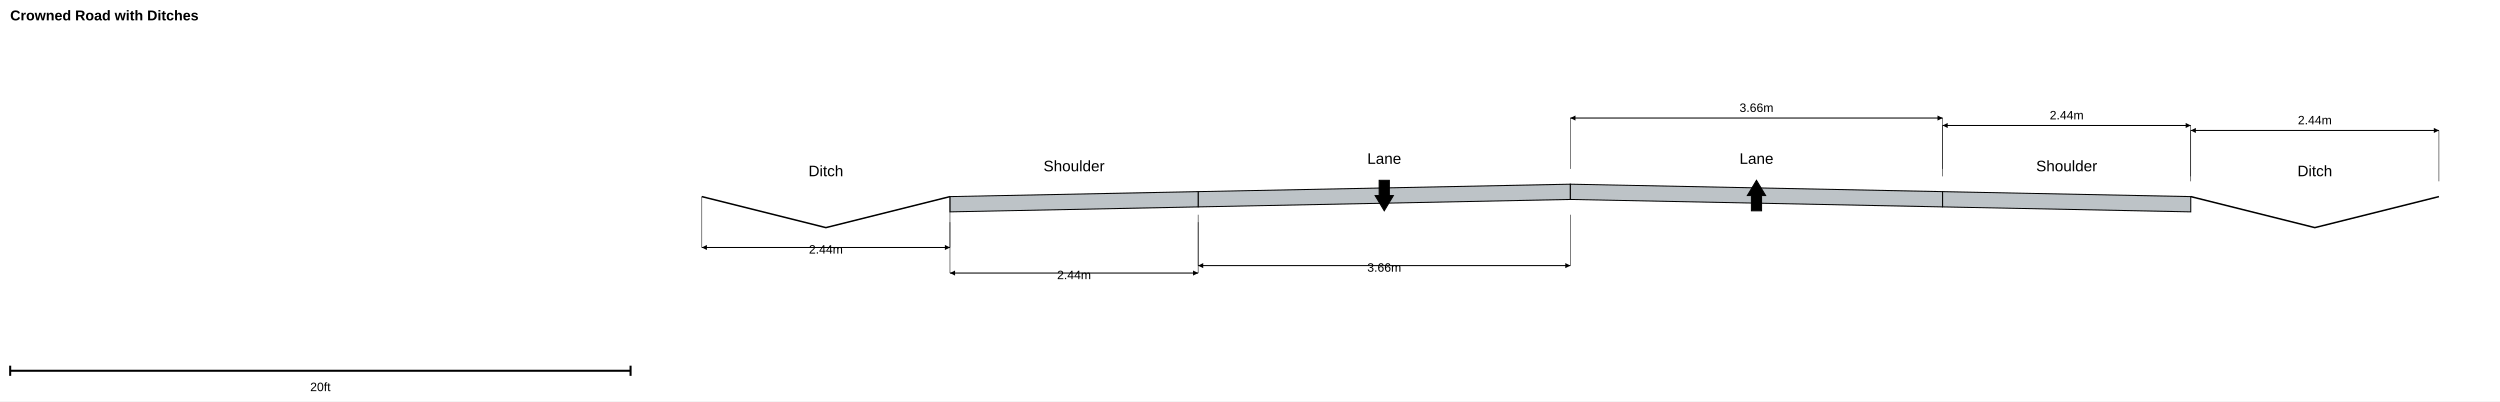
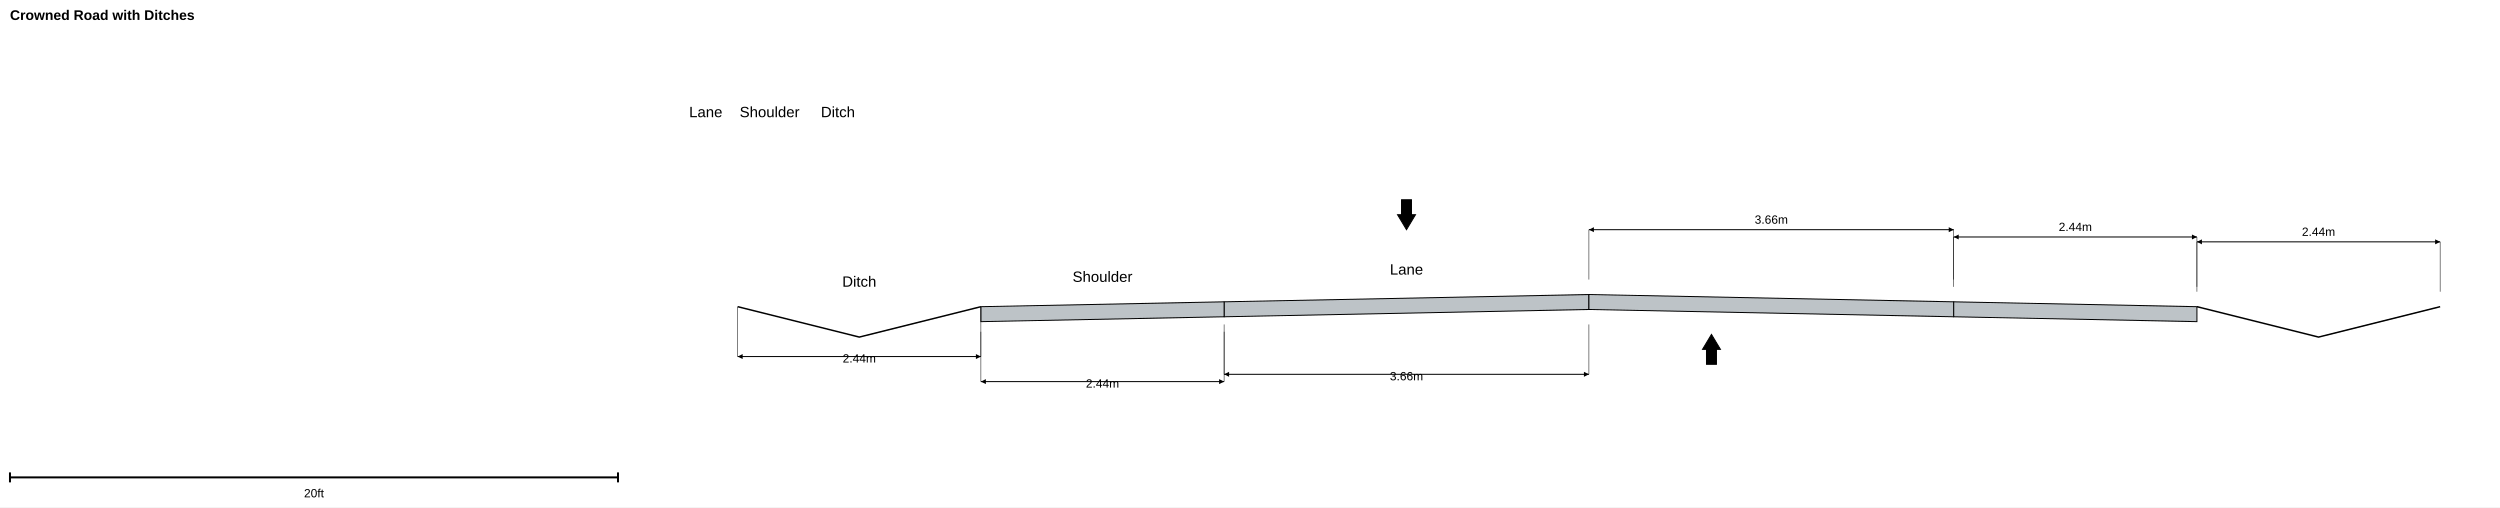
- <svg xmlns="http://www.w3.org/2000/svg" width="2456.5" height="394.3" viewBox="0 0 2456.5 394.3">
-   <rect width="2456.5" height="394.3" fill="white" />
+ <svg xmlns="http://www.w3.org/2000/svg" width="2506.5" height="508.6" viewBox="0 0 2506.5 508.6">
+   <rect width="2506.5" height="508.6" fill="white" />
  <g transform="scale(1,-1)">
-     <g transform="translate(0,-394.3)">
-       <polygon points="1177.28,206.00 1543.04,213.32 1543.04,198.32 1177.28,191.00" fill="#BDC3C7" stroke="black" stroke-width="1" />
-       <polygon points="1543.04,213.32 1908.80,206.00 1908.80,191.00 1543.04,198.32" fill="#BDC3C7" stroke="black" stroke-width="1" />
-       <polygon points="933.44,201.12 1177.28,206.00 1177.28,191.00 933.44,186.12" fill="#BDC3C7" stroke="black" stroke-width="1" />
-       <polygon points="1908.80,206.00 2152.64,201.12 2152.64,186.12 1908.80,191.00" fill="#BDC3C7" stroke="black" stroke-width="1" />
-       <polyline points="933.44,201.12 811.52,170.64 689.60,201.12" fill="none" stroke="black" stroke-width="1.5" />
-       <polyline points="2152.64,201.12 2274.56,170.64 2396.48,201.12" fill="none" stroke="black" stroke-width="1.5" />
-       <text x="1360.16" y="233.32" font-family="Arial" font-size="15.0" text-anchor="middle" transform="translate(0,466.63) scale(1,-1)" fill="black">Lane</text>
-       <text x="1725.92" y="233.32" font-family="Arial" font-size="15.0" text-anchor="middle" transform="translate(0,466.63) scale(1,-1)" fill="black">Lane</text>
-       <text x="1055.36" y="226.00" font-family="Arial" font-size="15.0" text-anchor="middle" transform="translate(0,452.00) scale(1,-1)" fill="black">Shoulder</text>
-       <text x="2030.72" y="226.00" font-family="Arial" font-size="15.0" text-anchor="middle" transform="translate(0,452.00) scale(1,-1)" fill="black">Shoulder</text>
-       <text x="811.52" y="221.12" font-family="Arial" font-size="15.0" text-anchor="middle" transform="translate(0,442.25) scale(1,-1)" fill="black">Ditch</text>
-       <text x="2274.56" y="221.12" font-family="Arial" font-size="15.0" text-anchor="middle" transform="translate(0,442.25) scale(1,-1)" fill="black">Ditch</text>
-       <g id="dimension-71e999f0">
-         <line x1="1543.04" y1="183.32" x2="1543.04" y2="133.32" stroke="black" stroke-width="0.5" />
-         <line x1="1177.28" y1="183.32" x2="1177.28" y2="133.32" stroke="black" stroke-width="0.5" />
-         <line x1="1543.04" y1="133.32" x2="1177.28" y2="133.32" stroke="black" stroke-width="1" />
-         <polygon points="1543.04,133.32 1538.04,130.82 1538.04,135.82" fill="black" transform="rotate(360.0,1543.04,133.32)" />
-         <polygon points="1177.28,133.32 1172.28,130.82 1172.28,135.82" fill="black" transform="rotate(180.0,1177.28,133.32)" />
-         <text x="1360.16" y="127.32" font-family="Arial" font-size="12.0" text-anchor="middle" transform="translate(0,254.63) scale(1,-1)" fill="black">3.66m</text>
+     <g transform="translate(0,-508.6)">
+       <polygon points="1227.28,206.00 1593.04,213.32 1593.04,198.32 1227.28,191.00" fill="#BDC3C7" stroke="black" stroke-width="1" />
+       <polygon points="1593.04,213.32 1958.80,206.00 1958.80,191.00 1593.04,198.32" fill="#BDC3C7" stroke="black" stroke-width="1" />
+       <polygon points="983.44,201.12 1227.28,206.00 1227.28,191.00 983.44,186.12" fill="#BDC3C7" stroke="black" stroke-width="1" />
+       <polygon points="1958.80,206.00 2202.64,201.12 2202.64,186.12 1958.80,191.00" fill="#BDC3C7" stroke="black" stroke-width="1" />
+       <polyline points="983.44,201.12 861.52,170.64 739.60,201.12" fill="none" stroke="black" stroke-width="1.5" />
+       <polyline points="2202.64,201.12 2324.56,170.64 2446.48,201.12" fill="none" stroke="black" stroke-width="1.5" />
+       <text x="1410.16" y="233.32" font-family="Arial" font-size="15.0" text-anchor="middle" transform="translate(0,466.63) scale(1,-1)" fill="black">Lane</text>
+       <text x="707.60" y="391.13" font-family="Arial" font-size="15.0" text-anchor="middle" transform="translate(0,782.25) scale(1,-1)" fill="black">Lane</text>
+       <text x="1105.36" y="226.00" font-family="Arial" font-size="15.0" text-anchor="middle" transform="translate(0,452.00) scale(1,-1)" fill="black">Shoulder</text>
+       <text x="771.60" y="391.13" font-family="Arial" font-size="15.0" text-anchor="middle" transform="translate(0,782.25) scale(1,-1)" fill="black">Shoulder</text>
+       <text x="861.52" y="221.12" font-family="Arial" font-size="15.0" text-anchor="middle" transform="translate(0,442.25) scale(1,-1)" fill="black">Ditch</text>
+       <text x="840.10" y="391.13" font-family="Arial" font-size="15.0" text-anchor="middle" transform="translate(0,782.25) scale(1,-1)" fill="black">Ditch</text>
+       <g id="dimension-797c3bb3">
+         <line x1="1593.04" y1="183.32" x2="1593.04" y2="133.32" stroke="black" stroke-width="0.5" />
+         <line x1="1227.28" y1="183.32" x2="1227.28" y2="133.32" stroke="black" stroke-width="0.5" />
+         <line x1="1593.04" y1="133.32" x2="1227.28" y2="133.32" stroke="black" stroke-width="1" />
+         <polygon points="1593.04,133.32 1588.04,130.82 1588.04,135.82" fill="black" transform="rotate(360.0,1593.04,133.32)" />
+         <polygon points="1227.28,133.32 1222.28,130.82 1222.28,135.82" fill="black" transform="rotate(180.0,1227.28,133.32)" />
+         <text x="1410.16" y="127.32" font-family="Arial" font-size="12.0" text-anchor="middle" transform="translate(0,254.63) scale(1,-1)" fill="black">3.66m</text>
      </g>
-       <g id="symbol-6ae3d47e" transform="translate(1360.16,202.16) scale(1.0) rotate(-180.0)">
+       <g id="symbol-5ec9c707" transform="translate(1410.16,293.32) scale(1.0) rotate(-180.0)">
        <g>
          <path d="M -5,-15 L 5,-15 L 5,0 L 9,0 L 0,15 L -9,0 L -5,0 Z" fill="black" stroke="black" stroke-width="1" />
        </g>
      </g>
-       <g id="dimension-3a95aadf">
-         <line x1="1543.04" y1="228.32" x2="1543.04" y2="278.32" stroke="black" stroke-width="0.5" />
-         <line x1="1908.80" y1="228.32" x2="1908.80" y2="278.32" stroke="black" stroke-width="0.5" />
-         <line x1="1543.04" y1="278.32" x2="1908.80" y2="278.32" stroke="black" stroke-width="1" />
-         <polygon points="1543.04,278.32 1538.04,275.82 1538.04,280.82" fill="black" transform="rotate(180.0,1543.04,278.32)" />
-         <polygon points="1908.80,278.32 1903.80,275.82 1903.80,280.82" fill="black" transform="rotate(0.0,1908.80,278.32)" />
-         <text x="1725.92" y="284.32" font-family="Arial" font-size="12.0" text-anchor="middle" transform="translate(0,568.63) scale(1,-1)" fill="black">3.66m</text>
+       <g id="dimension-41ed906b">
+         <line x1="1593.04" y1="228.32" x2="1593.04" y2="278.32" stroke="black" stroke-width="0.5" />
+         <line x1="1958.80" y1="228.32" x2="1958.80" y2="278.32" stroke="black" stroke-width="0.5" />
+         <line x1="1593.04" y1="278.32" x2="1958.80" y2="278.32" stroke="black" stroke-width="1" />
+         <polygon points="1593.04,278.32 1588.04,275.82 1588.04,280.82" fill="black" transform="rotate(180.0,1593.04,278.32)" />
+         <polygon points="1958.80,278.32 1953.80,275.82 1953.80,280.82" fill="black" transform="rotate(0.0,1958.80,278.32)" />
+         <text x="1775.92" y="284.32" font-family="Arial" font-size="12.0" text-anchor="middle" transform="translate(0,568.63) scale(1,-1)" fill="black">3.66m</text>
      </g>
-       <g id="symbol-14bd5239" transform="translate(1725.92,202.16) scale(1.0) rotate(-0.0)">
+       <g id="symbol-1589c1f4" transform="translate(1715.92,158.32) scale(1.0) rotate(-0.0)">
        <g>
          <path d="M -5,-15 L 5,-15 L 5,0 L 9,0 L 0,15 L -9,0 L -5,0 Z" fill="black" stroke="black" stroke-width="1" />
        </g>
      </g>
-       <g id="dimension-7e49db12">
-         <line x1="1177.28" y1="176.00" x2="1177.28" y2="126.00" stroke="black" stroke-width="0.5" />
-         <line x1="933.44" y1="176.00" x2="933.44" y2="126.00" stroke="black" stroke-width="0.5" />
-         <line x1="1177.28" y1="126.00" x2="933.44" y2="126.00" stroke="black" stroke-width="1" />
-         <polygon points="1177.28,126.00 1172.28,123.50 1172.28,128.50" fill="black" transform="rotate(360.0,1177.28,126.00)" />
-         <polygon points="933.44,126.00 928.44,123.50 928.44,128.50" fill="black" transform="rotate(180.0,933.44,126.00)" />
-         <text x="1055.36" y="120.00" font-family="Arial" font-size="12.0" text-anchor="middle" transform="translate(0,240.00) scale(1,-1)" fill="black">2.44m</text>
+       <g id="dimension-5d48232c">
+         <line x1="1227.28" y1="176.00" x2="1227.28" y2="126.00" stroke="black" stroke-width="0.5" />
+         <line x1="983.44" y1="176.00" x2="983.44" y2="126.00" stroke="black" stroke-width="0.5" />
+         <line x1="1227.28" y1="126.00" x2="983.44" y2="126.00" stroke="black" stroke-width="1" />
+         <polygon points="1227.28,126.00 1222.28,123.50 1222.28,128.50" fill="black" transform="rotate(360.0,1227.28,126.00)" />
+         <polygon points="983.44,126.00 978.44,123.50 978.44,128.50" fill="black" transform="rotate(180.0,983.44,126.00)" />
+         <text x="1105.36" y="120.00" font-family="Arial" font-size="12.0" text-anchor="middle" transform="translate(0,240.00) scale(1,-1)" fill="black">2.44m</text>
      </g>
-       <g id="dimension-fedf1985">
-         <line x1="1908.80" y1="221.00" x2="1908.80" y2="271.00" stroke="black" stroke-width="0.5" />
-         <line x1="2152.64" y1="221.00" x2="2152.64" y2="271.00" stroke="black" stroke-width="0.5" />
-         <line x1="1908.80" y1="271.00" x2="2152.64" y2="271.00" stroke="black" stroke-width="1" />
-         <polygon points="1908.80,271.00 1903.80,268.50 1903.80,273.50" fill="black" transform="rotate(180.0,1908.80,271.00)" />
-         <polygon points="2152.64,271.00 2147.64,268.50 2147.64,273.50" fill="black" transform="rotate(0.0,2152.64,271.00)" />
-         <text x="2030.72" y="277.00" font-family="Arial" font-size="12.0" text-anchor="middle" transform="translate(0,554.00) scale(1,-1)" fill="black">2.44m</text>
+       <g id="dimension-69b1e048">
+         <line x1="1958.80" y1="221.00" x2="1958.80" y2="271.00" stroke="black" stroke-width="0.5" />
+         <line x1="2202.64" y1="221.00" x2="2202.64" y2="271.00" stroke="black" stroke-width="0.5" />
+         <line x1="1958.80" y1="271.00" x2="2202.64" y2="271.00" stroke="black" stroke-width="1" />
+         <polygon points="1958.80,271.00 1953.80,268.50 1953.80,273.50" fill="black" transform="rotate(180.0,1958.80,271.00)" />
+         <polygon points="2202.64,271.00 2197.64,268.50 2197.64,273.50" fill="black" transform="rotate(0.0,2202.64,271.00)" />
+         <text x="2080.72" y="277.00" font-family="Arial" font-size="12.0" text-anchor="middle" transform="translate(0,554.00) scale(1,-1)" fill="black">2.44m</text>
      </g>
-       <g id="dimension-52943c1b">
-         <line x1="933.44" y1="201.12" x2="933.44" y2="151.12" stroke="black" stroke-width="0.5" />
-         <line x1="689.60" y1="201.12" x2="689.60" y2="151.12" stroke="black" stroke-width="0.5" />
-         <line x1="933.44" y1="151.12" x2="689.60" y2="151.12" stroke="black" stroke-width="1" />
-         <polygon points="933.44,151.12 928.44,148.62 928.44,153.62" fill="black" transform="rotate(360.0,933.44,151.12)" />
-         <polygon points="689.60,151.12 684.60,148.62 684.60,153.62" fill="black" transform="rotate(180.0,689.60,151.12)" />
-         <text x="811.52" y="145.12" font-family="Arial" font-size="12.0" text-anchor="middle" transform="translate(0,290.25) scale(1,-1)" fill="black">2.44m</text>
+       <g id="dimension-f832ed47">
+         <line x1="983.44" y1="201.12" x2="983.44" y2="151.12" stroke="black" stroke-width="0.5" />
+         <line x1="739.60" y1="201.12" x2="739.60" y2="151.12" stroke="black" stroke-width="0.5" />
+         <line x1="983.44" y1="151.12" x2="739.60" y2="151.12" stroke="black" stroke-width="1" />
+         <polygon points="983.44,151.12 978.44,148.62 978.44,153.62" fill="black" transform="rotate(360.0,983.44,151.12)" />
+         <polygon points="739.60,151.12 734.60,148.62 734.60,153.62" fill="black" transform="rotate(180.0,739.60,151.12)" />
+         <text x="861.52" y="145.12" font-family="Arial" font-size="12.0" text-anchor="middle" transform="translate(0,290.25) scale(1,-1)" fill="black">2.44m</text>
      </g>
-       <g id="dimension-62f89fc8">
-         <line x1="2152.64" y1="216.12" x2="2152.64" y2="266.12" stroke="black" stroke-width="0.5" />
-         <line x1="2396.48" y1="216.12" x2="2396.48" y2="266.12" stroke="black" stroke-width="0.5" />
-         <line x1="2152.64" y1="266.12" x2="2396.48" y2="266.12" stroke="black" stroke-width="1" />
-         <polygon points="2152.64,266.12 2147.64,263.62 2147.64,268.62" fill="black" transform="rotate(180.0,2152.64,266.12)" />
-         <polygon points="2396.48,266.12 2391.48,263.62 2391.48,268.62" fill="black" transform="rotate(0.0,2396.48,266.12)" />
-         <text x="2274.56" y="272.12" font-family="Arial" font-size="12.0" text-anchor="middle" transform="translate(0,544.25) scale(1,-1)" fill="black">2.44m</text>
+       <g id="dimension-9c870dff">
+         <line x1="2202.64" y1="216.12" x2="2202.64" y2="266.12" stroke="black" stroke-width="0.5" />
+         <line x1="2446.48" y1="216.12" x2="2446.48" y2="266.12" stroke="black" stroke-width="0.5" />
+         <line x1="2202.64" y1="266.12" x2="2446.48" y2="266.12" stroke="black" stroke-width="1" />
+         <polygon points="2202.64,266.12 2197.64,263.62 2197.64,268.62" fill="black" transform="rotate(180.0,2202.64,266.12)" />
+         <polygon points="2446.48,266.12 2441.48,263.62 2441.48,268.62" fill="black" transform="rotate(0.0,2446.48,266.12)" />
+         <text x="2324.56" y="272.12" font-family="Arial" font-size="12.0" text-anchor="middle" transform="translate(0,544.25) scale(1,-1)" fill="black">2.44m</text>
      </g>
    </g>
  </g>
  <text x="10" y="20" font-family="Arial" font-size="14" font-weight="bold">Crowned Road with Ditches</text>
-   <line x1="10" y1="364.315" x2="619.6" y2="364.315" stroke="black" stroke-width="2" />
-   <line x1="10" y1="359.315" x2="10" y2="369.315" stroke="black" stroke-width="2" />
-   <line x1="619.6" y1="359.315" x2="619.6" y2="369.315" stroke="black" stroke-width="2" />
-   <text x="314.8" y="384.315" font-family="Arial" font-size="12" text-anchor="middle">20ft</text>
+   <line x1="10" y1="478.626" x2="619.6" y2="478.626" stroke="black" stroke-width="2" />
+   <line x1="10" y1="473.626" x2="10" y2="483.626" stroke="black" stroke-width="2" />
+   <line x1="619.6" y1="473.626" x2="619.6" y2="483.626" stroke="black" stroke-width="2" />
+   <text x="314.8" y="498.626" font-family="Arial" font-size="12" text-anchor="middle">20ft</text>
</svg>
